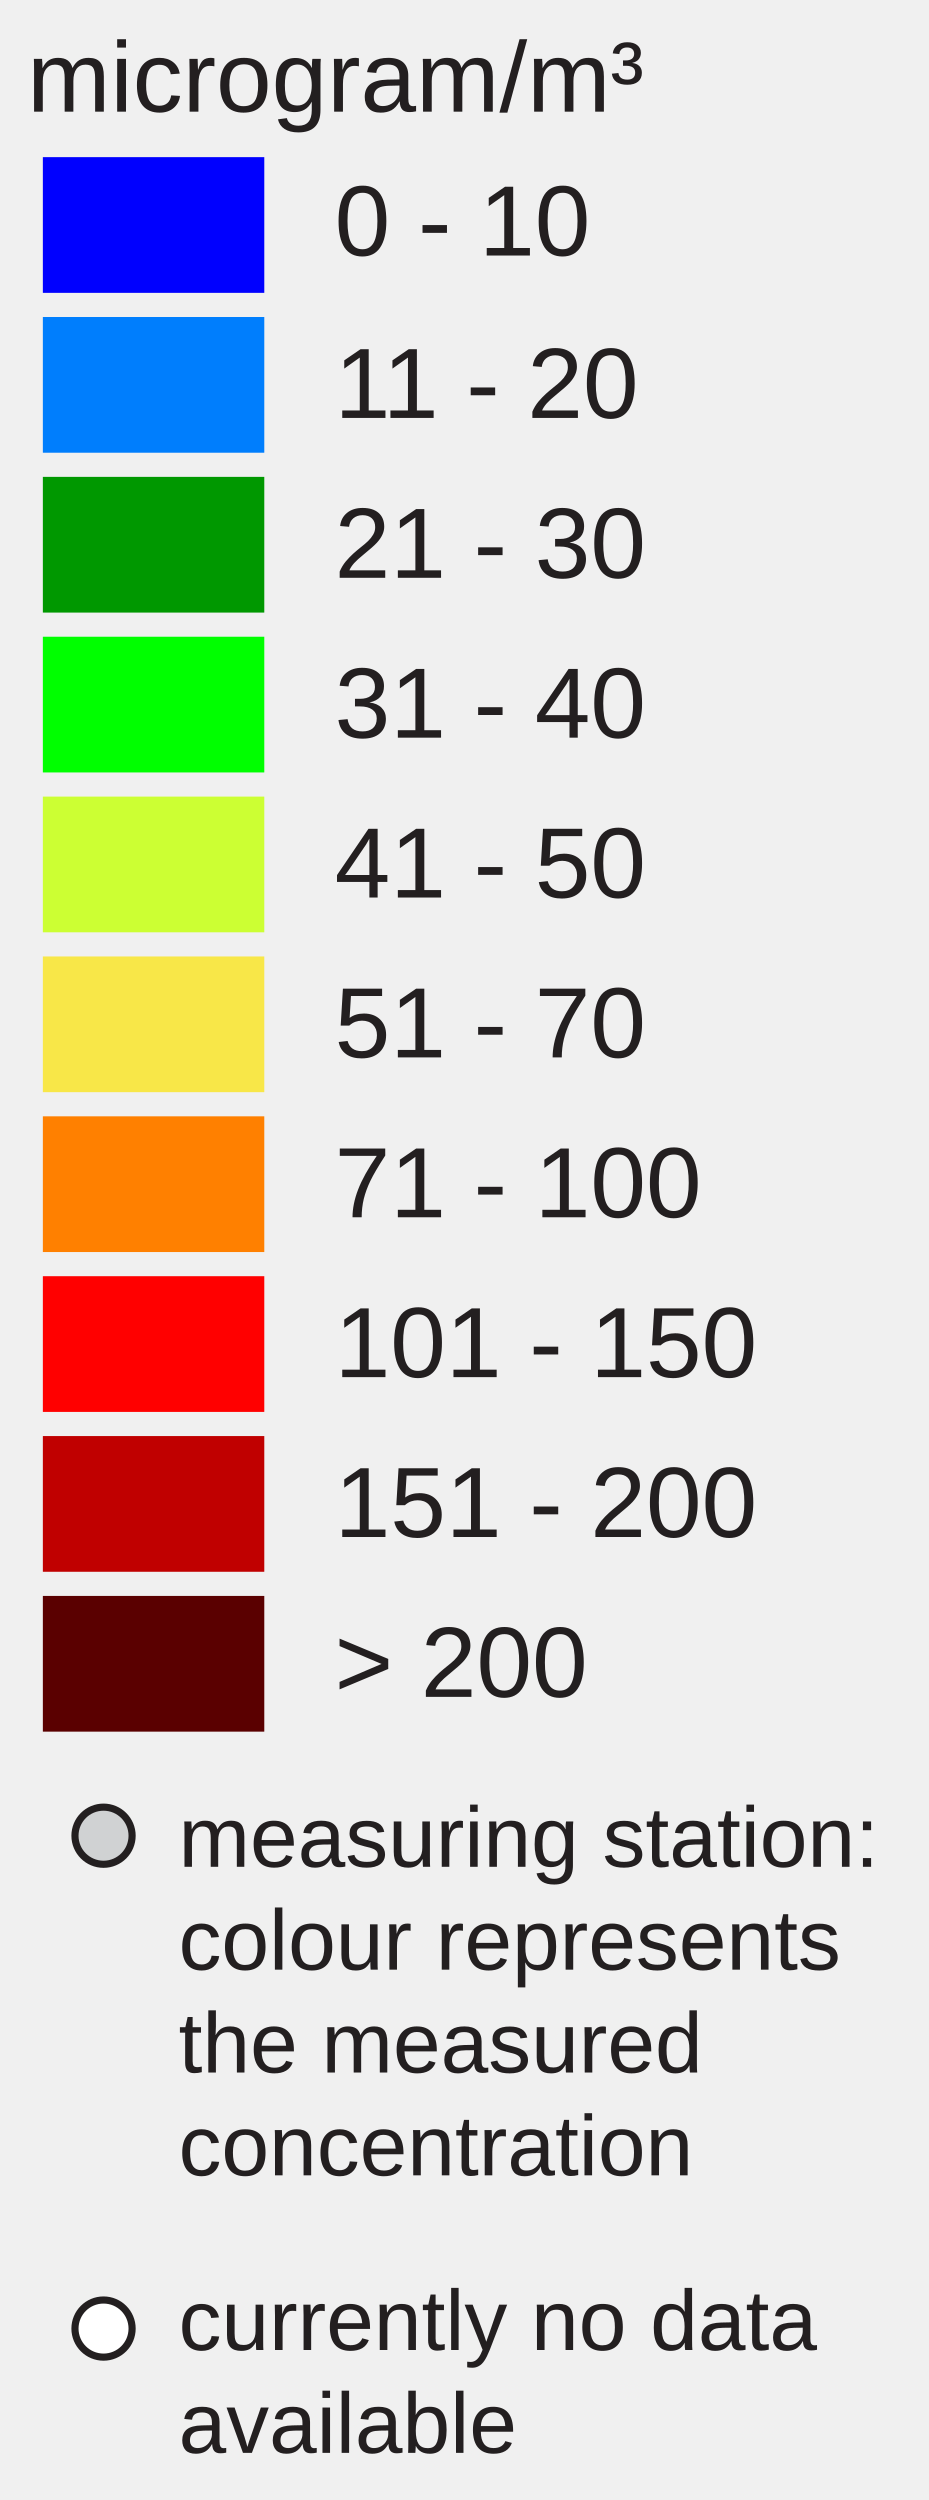
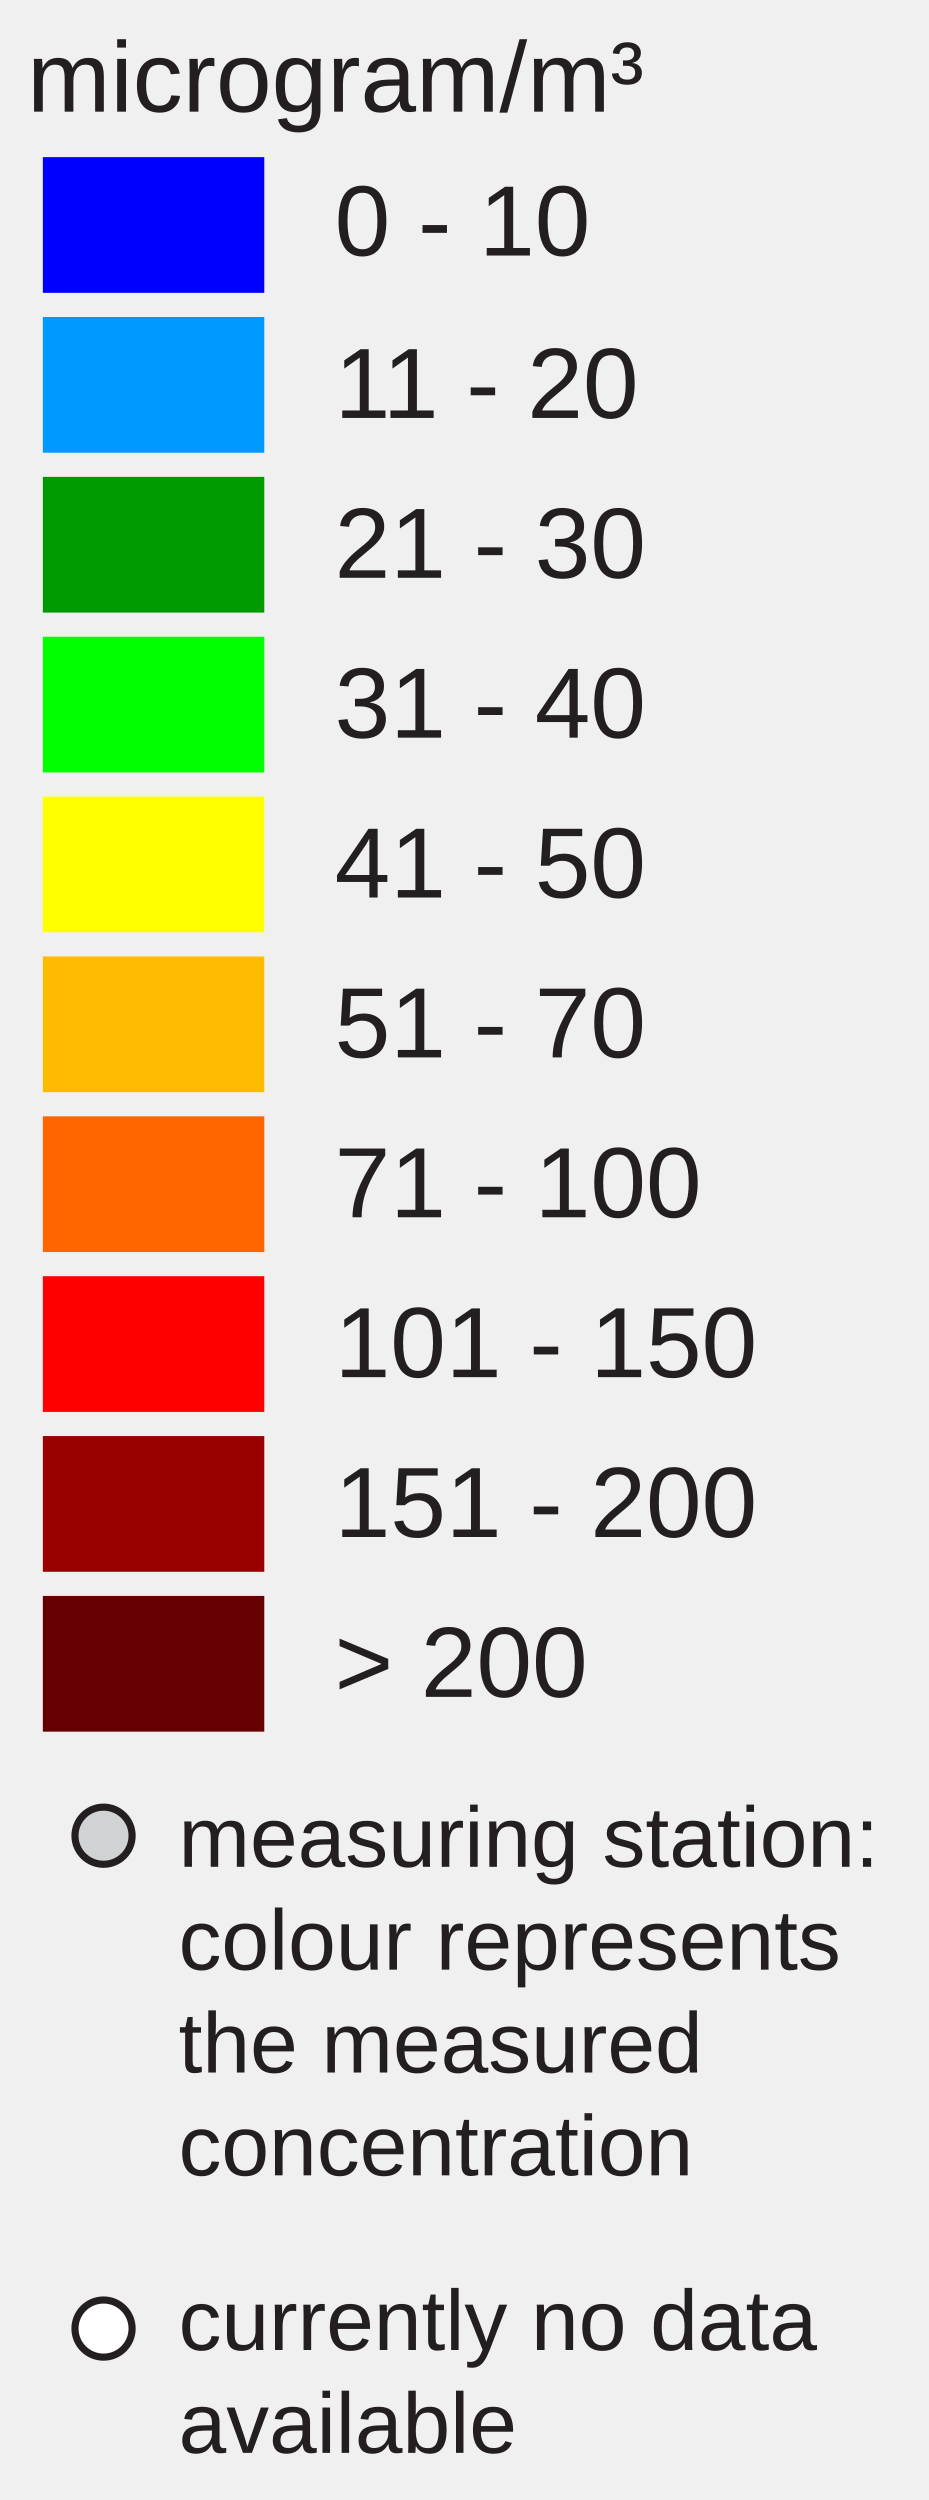
<svg xmlns="http://www.w3.org/2000/svg" version="1.1" id="Layer_1" x="0px" y="0px" width="130px" height="350px" viewBox="0 0 130 350" enable-background="new 0 0 130 350" xml:space="preserve">
  <rect x="6" y="22" fill="#0000FF" width="31" height="19" />
-   <rect x="6" y="44.381" fill="#007EFD" width="31" height="19" />
-   <rect x="6" y="66.762" fill="#009800" width="31" height="19" />
+   <rect x="6" y="44.381" fill="#0099FF" width="31" height="19" />
+   <rect x="6" y="66.762" fill="#009900" width="31" height="19" />
  <rect x="6" y="89.143" fill="#00FF00" width="31" height="19" />
-   <rect x="6" y="111.524" fill="#CCFF33" width="31" height="19" />
-   <rect x="6" y="133.905" fill="#F8E748" width="31" height="19" />
-   <rect x="6" y="156.286" fill="#FF8000" width="31" height="19" />
+   <rect x="6" y="111.524" fill="#FFFF00" width="31" height="19" />
+   <rect x="6" y="133.905" fill="#FFBB00" width="31" height="19" />
+   <rect x="6" y="156.286" fill="#FF6600" width="31" height="19" />
  <rect x="6" y="178.668" fill="#FF0000" width="31" height="19" />
-   <rect x="6" y="201.049" fill="#C00000" width="31" height="19" />
-   <rect x="6" y="223.43" fill="#5A0000" width="31" height="19" />
+   <rect x="6" y="201.049" fill="#990000" width="31" height="19" />
+   <rect x="6" y="223.43" fill="#660000" width="31" height="19" />
  <text transform="matrix(1 0 0 1 46.853 35.7705)" fill="#231F20" font-family="Arial" font-size="14">0 - 10</text>
  <text transform="matrix(1 0 0 1 46.853 58.5112)" fill="#231F20" font-family="Arial" font-size="14">11 - 20</text>
  <text transform="matrix(1 0 0 1 46.853 80.8926)" fill="#231F20" font-family="Arial" font-size="14">21 - 30</text>
  <text transform="matrix(1 0 0 1 46.853 103.2734)" fill="#231F20" font-family="Arial" font-size="14">31 - 40</text>
  <text transform="matrix(1 0 0 1 46.853 125.6548)" fill="#231F20" font-family="Arial" font-size="14">41 - 50</text>
  <text transform="matrix(1 0 0 1 46.853 148.0352)" fill="#231F20" font-family="Arial" font-size="14">51 - 70</text>
  <text transform="matrix(1 0 0 1 46.853 170.417)" fill="#231F20" font-family="Arial" font-size="14">71 - 100</text>
  <text transform="matrix(1 0 0 1 46.853 192.7988)" fill="#231F20" font-family="Arial" font-size="14">101 - 150</text>
  <text transform="matrix(1 0 0 1 46.853 215.1797)" fill="#231F20" font-family="Arial" font-size="14">151 - 200</text>
  <text transform="matrix(1 0 0 1 46.853 237.5605)" fill="#231F20" font-family="Arial" font-size="14">&gt; 200</text>
  <text font-size="14" font-family="Arial" transform="translate(3.8027 15.631)" fill="#231F20">microgram/m³</text>
  <circle fill="#D0D2D3" stroke="#231F20" stroke-miterlimit="10" cx="14.495" cy="257" r="4" />
  <circle fill="#FFFFFF" stroke="#231F20" stroke-miterlimit="10" cx="14.495" cy="326" r="4" />
  <text font-size="12" font-family="Arial" transform="translate(25 261.35)" fill="#231F20">measuring station:</text>
  <text font-size="12" font-family="Arial" transform="translate(25 275.75)" fill="#231F20">colour represents</text>
  <text font-size="12" font-family="Arial" transform="translate(25 290.15)" fill="#231F20">the measured</text>
  <text font-size="12" font-family="Arial" transform="translate(25 304.55)" fill="#231F20">concentration</text>
  <text font-size="12" font-family="Arial" transform="translate(25 329)" fill="#231F20">currently no data</text>
  <text font-size="12" font-family="Arial" transform="translate(25 343.4)" fill="#231F20">available</text>
</svg>
